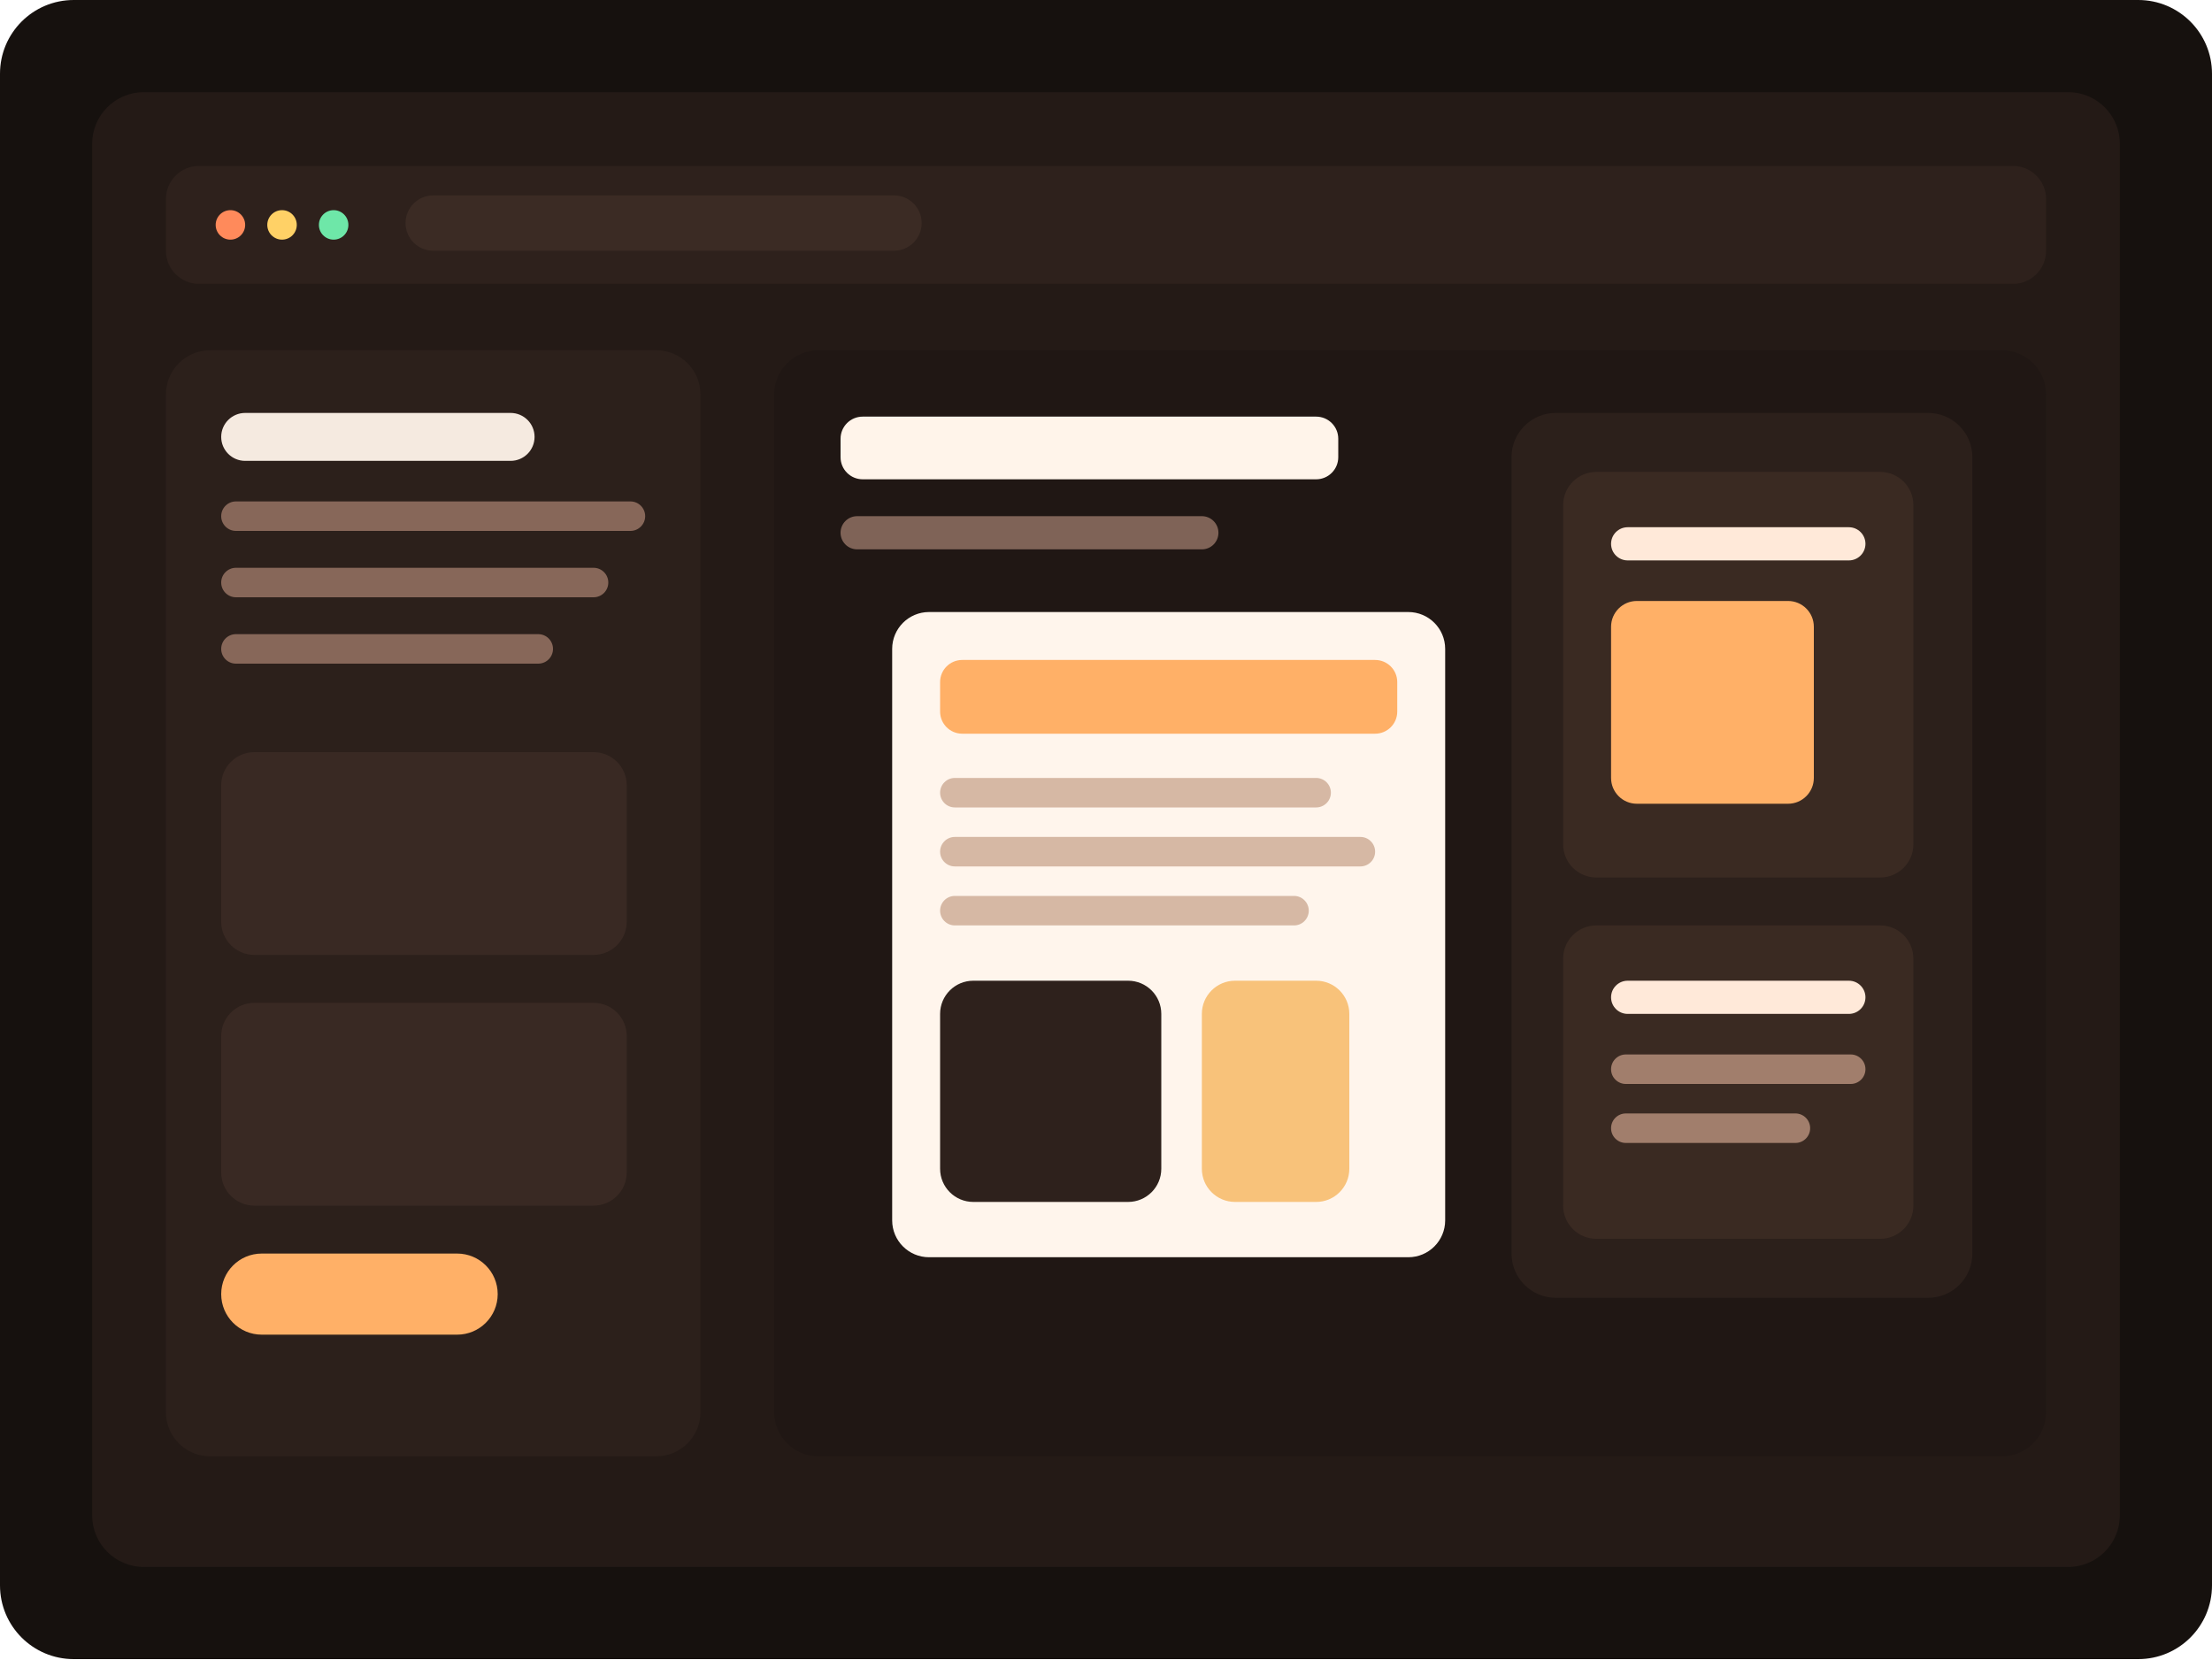
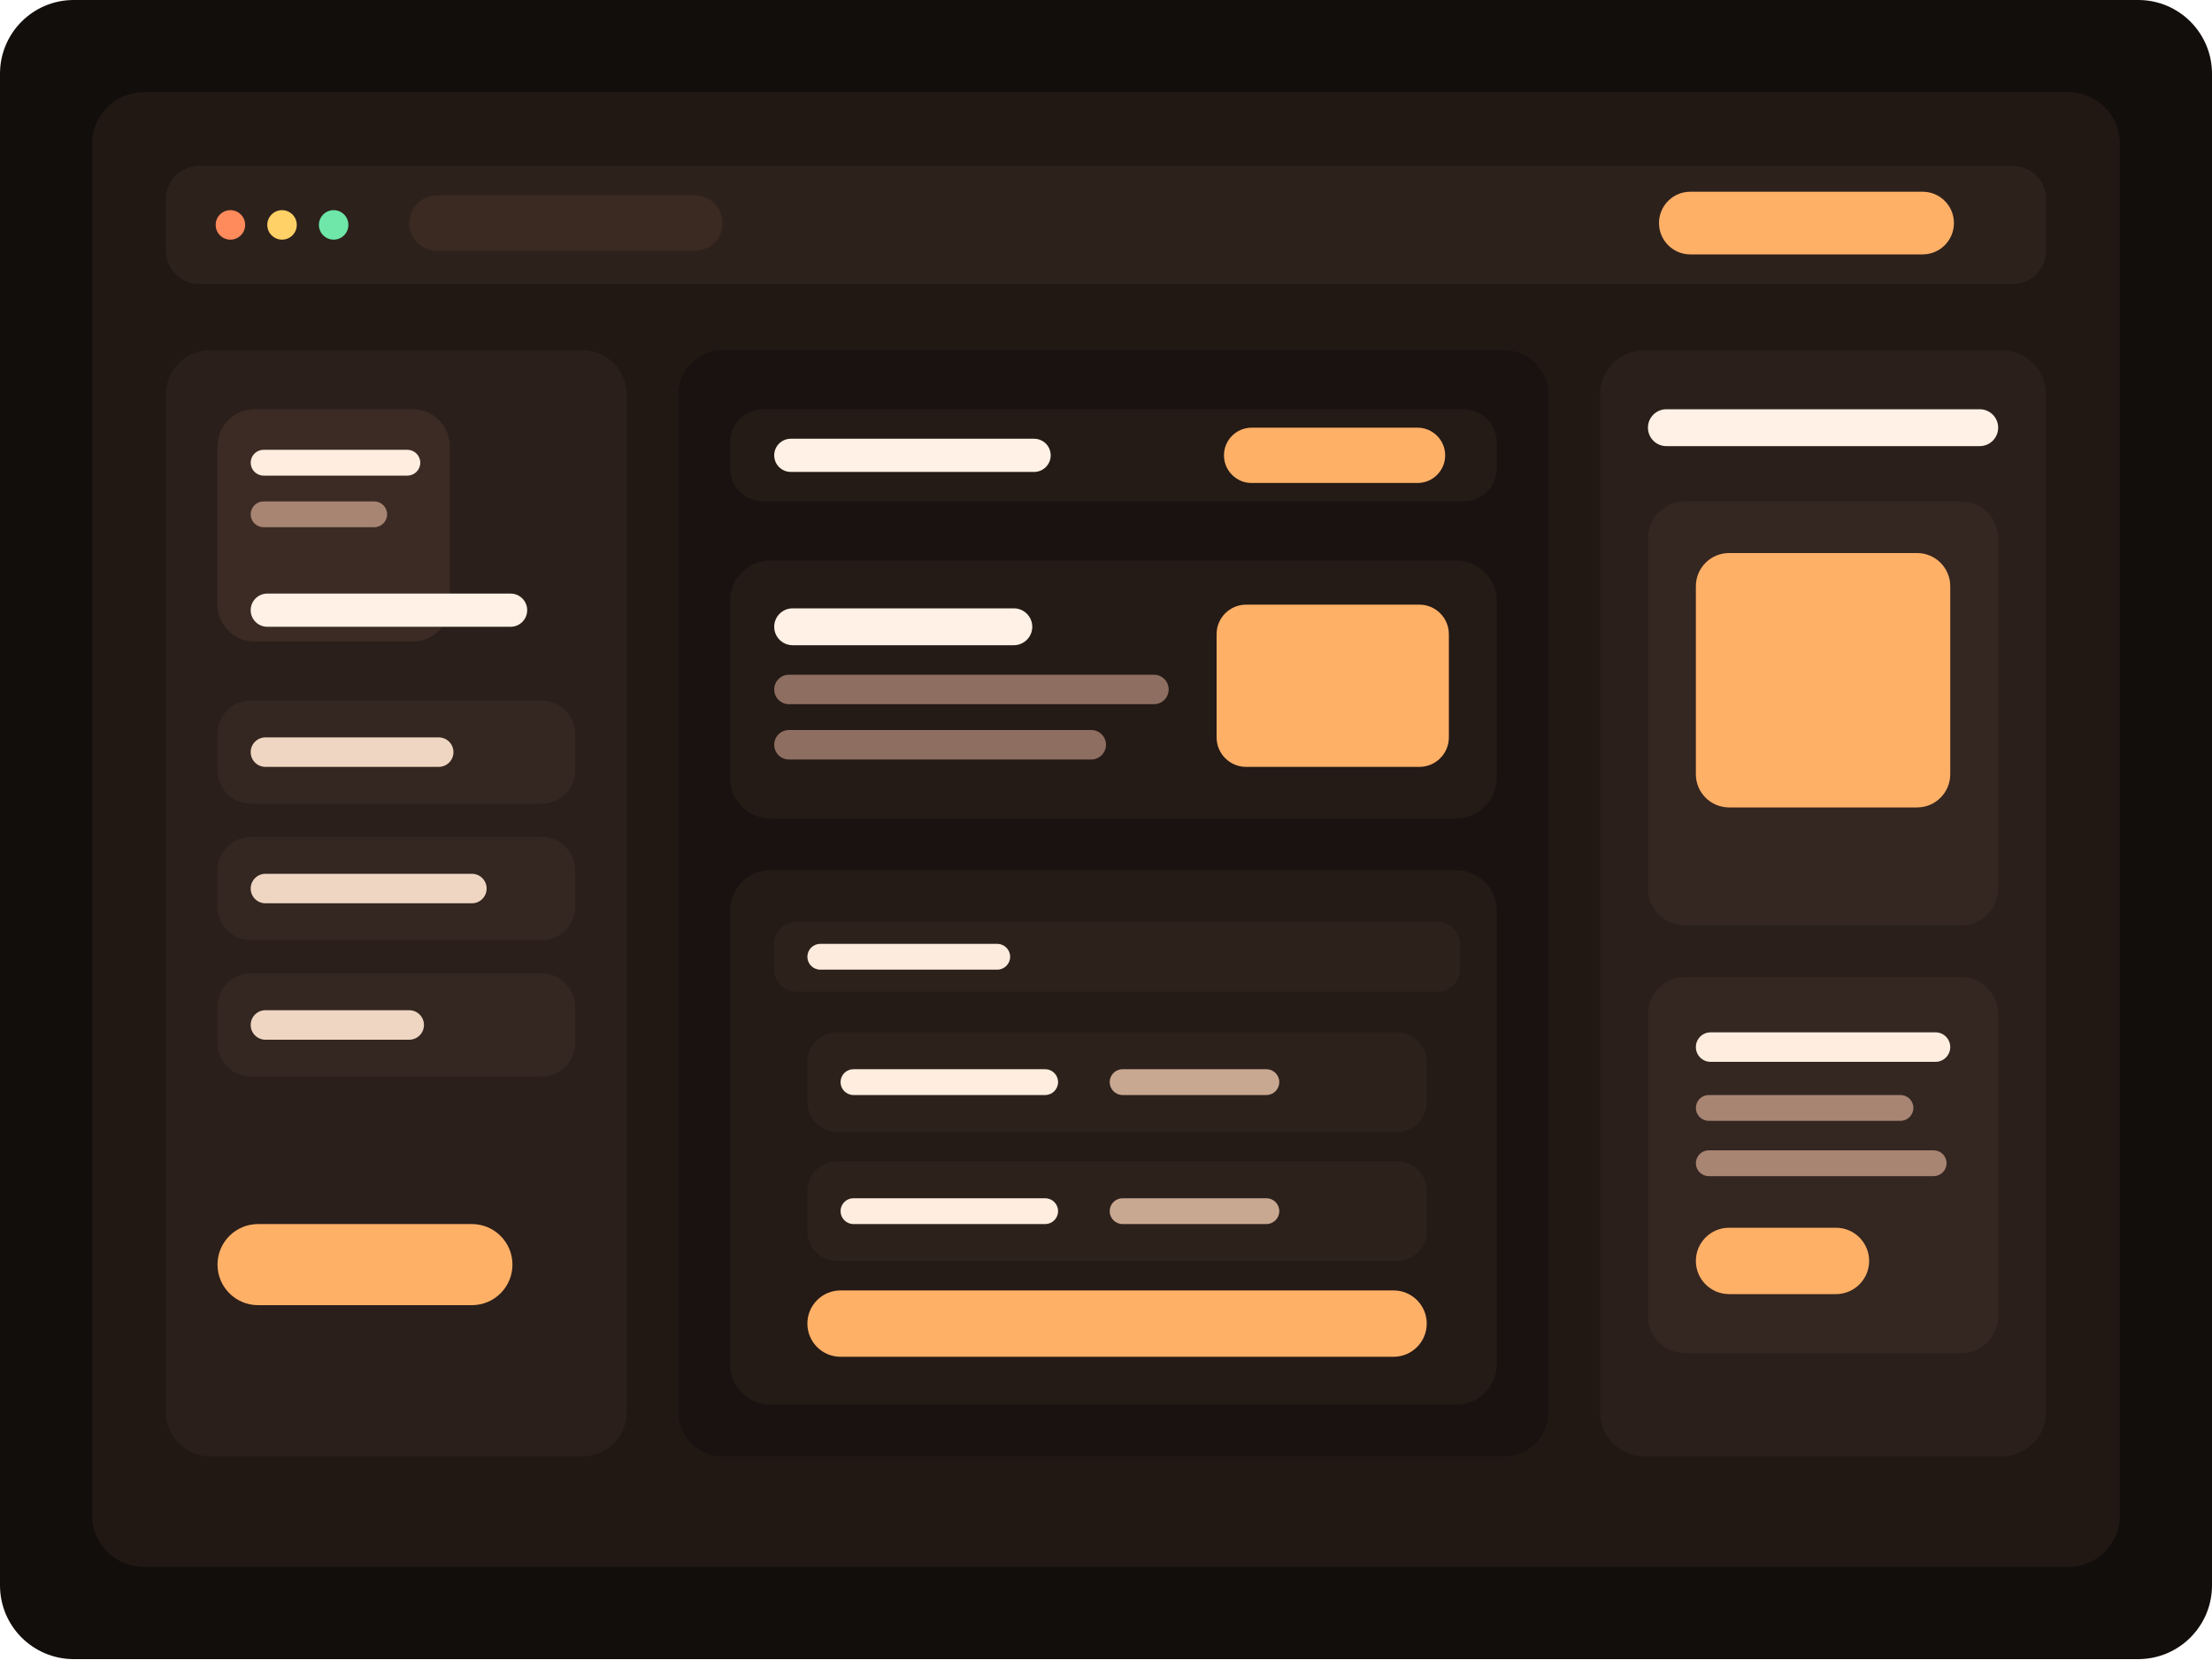
<svg xmlns="http://www.w3.org/2000/svg" width="1200" height="900" viewBox="0 0 1200 900" fill="none">
-   <rect width="1200" height="900" rx="40" fill="#16110E" />
-   <rect x="50" y="50" width="1100" height="800" rx="28" fill="#241A16" />
-   <rect x="90" y="90" width="1020" height="64" rx="18" fill="#2E211C" />
+   <rect width="1200" height="900" rx="40" fill="#120E0C" />
+   <rect x="50" y="50" width="1100" height="800" rx="28" fill="#211814" />
+   <rect x="90" y="90" width="1020" height="64" rx="18" fill="#2D211C" />
  <circle cx="125" cy="122" r="8" fill="#FF8A5B" />
  <circle cx="153" cy="122" r="8" fill="#FFD166" />
  <circle cx="181" cy="122" r="8" fill="#6EE7A8" />
-   <rect x="220" y="106" width="280" height="30" rx="15" fill="#3B2B24" />
-   <rect x="90" y="190" width="290" height="600" rx="24" fill="#2C201B" />
-   <rect x="120" y="224" width="170" height="26" rx="13" fill="#FFF4EA" fill-opacity="0.95" />
-   <rect x="120" y="272" width="230" height="16" rx="8" fill="#876759" />
-   <rect x="120" y="308" width="210" height="16" rx="8" fill="#876759" />
-   <rect x="120" y="344" width="180" height="16" rx="8" fill="#876759" />
-   <rect x="120" y="408" width="220" height="110" rx="18" fill="#392923" />
-   <rect x="120" y="544" width="220" height="110" rx="18" fill="#392923" />
-   <rect x="120" y="680" width="150" height="44" rx="22" fill="#FFB067" />
-   <rect x="420" y="190" width="690" height="600" rx="24" fill="#201714" />
-   <rect x="456" y="226" width="270" height="34" rx="12" fill="#FFF4EA" />
-   <rect x="456" y="280" width="205" height="18" rx="9" fill="#7F6357" />
-   <rect x="820" y="224" width="250" height="480" rx="24" fill="#2C201B" />
-   <rect x="484" y="332" width="300" height="350" rx="20" fill="#FFF5EC" />
-   <rect x="510" y="358" width="248" height="40" rx="12" fill="#FFB067" />
-   <rect x="510" y="422" width="212" height="16" rx="8" fill="#D6B8A4" />
-   <rect x="510" y="454" width="236" height="16" rx="8" fill="#D6B8A4" />
-   <rect x="510" y="486" width="200" height="16" rx="8" fill="#D6B8A4" />
-   <rect x="510" y="532" width="120" height="120" rx="18" fill="#2E211C" />
-   <rect x="652" y="532" width="80" height="120" rx="18" fill="#F8C27A" />
-   <rect x="848" y="256" width="190" height="220" rx="18" fill="#3A2A22" />
-   <rect x="874" y="286" width="138" height="18" rx="9" fill="#FFE9D9" />
-   <rect x="874" y="326" width="110" height="110" rx="14" fill="#FFB067" />
-   <rect x="848" y="502" width="190" height="170" rx="18" fill="#3A2A22" />
-   <rect x="874" y="532" width="138" height="18" rx="9" fill="#FFE9D9" />
-   <rect x="874" y="572" width="138" height="16" rx="8" fill="#A17E6C" />
-   <rect x="874" y="604" width="108" height="16" rx="8" fill="#A17E6C" />
+   <rect x="222" y="106" width="170" height="30" rx="15" fill="#3A2A22" />
+   <rect x="900" y="104" width="160" height="34" rx="17" fill="#FFB067" />
+   <rect x="90" y="190" width="250" height="600" rx="24" fill="#2A1F1A" />
+   <rect x="118" y="222" width="126" height="126" rx="20" fill="#3B2B24" />
+   <rect x="136" y="244" width="92" height="14" rx="7" fill="#FFEEDF" />
+   <rect x="136" y="272" width="74" height="14" rx="7" fill="#A88473" />
+   <rect x="136" y="322" width="150" height="18" rx="9" fill="#FFF1E5" />
+   <rect x="118" y="380" width="194" height="56" rx="18" fill="#342621" />
+   <rect x="136" y="400" width="110" height="16" rx="8" fill="#EED6C2" />
+   <rect x="118" y="454" width="194" height="56" rx="18" fill="#342621" />
+   <rect x="136" y="474" width="128" height="16" rx="8" fill="#EED6C2" />
+   <rect x="118" y="528" width="194" height="56" rx="18" fill="#342621" />
+   <rect x="136" y="548" width="94" height="16" rx="8" fill="#EED6C2" />
+   <rect x="118" y="664" width="160" height="44" rx="22" fill="#FFB067" />
+   <rect x="368" y="190" width="472" height="600" rx="24" fill="#191210" />
+   <rect x="396" y="222" width="416" height="50" rx="18" fill="#241A16" />
+   <rect x="420" y="238" width="150" height="18" rx="9" fill="#FFF1E5" />
+   <rect x="664" y="232" width="120" height="30" rx="15" fill="#FFB067" />
+   <rect x="396" y="304" width="416" height="140" rx="22" fill="#241A16" />
+   <rect x="420" y="330" width="140" height="20" rx="10" fill="#FFF1E5" />
+   <rect x="420" y="366" width="214" height="16" rx="8" fill="#8D6E60" />
+   <rect x="420" y="396" width="180" height="16" rx="8" fill="#8D6E60" />
+   <rect x="660" y="328" width="126" height="88" rx="16" fill="#FFB067" />
+   <rect x="396" y="472" width="416" height="290" rx="22" fill="#241A16" />
+   <rect x="420" y="500" width="372" height="38" rx="12" fill="#2D211C" />
+   <rect x="438" y="512" width="110" height="14" rx="7" fill="#FDEBDD" />
+   <rect x="438" y="560" width="336" height="54" rx="16" fill="#2D211C" />
+   <rect x="456" y="580" width="118" height="14" rx="7" fill="#FFEEDF" />
+   <rect x="602" y="580" width="92" height="14" rx="7" fill="#C9A892" />
+   <rect x="438" y="630" width="336" height="54" rx="16" fill="#2D211C" />
+   <rect x="456" y="650" width="118" height="14" rx="7" fill="#FFEEDF" />
+   <rect x="602" y="650" width="92" height="14" rx="7" fill="#C9A892" />
+   <rect x="438" y="700" width="336" height="36" rx="18" fill="#FFB067" />
+   <rect x="868" y="190" width="242" height="600" rx="24" fill="#2A1F1A" />
+   <rect x="894" y="222" width="190" height="20" rx="10" fill="#FFF1E5" />
+   <rect x="894" y="272" width="190" height="230" rx="20" fill="#342621" />
+   <rect x="920" y="300" width="138" height="138" rx="18" fill="#FFB067" />
+   <rect x="894" y="530" width="190" height="204" rx="20" fill="#342621" />
+   <rect x="920" y="560" width="138" height="16" rx="8" fill="#FFEEDF" />
+   <rect x="920" y="594" width="118" height="14" rx="7" fill="#A88473" />
+   <rect x="920" y="624" width="136" height="14" rx="7" fill="#A88473" />
+   <rect x="920" y="666" width="94" height="36" rx="18" fill="#FFB067" />
</svg>
